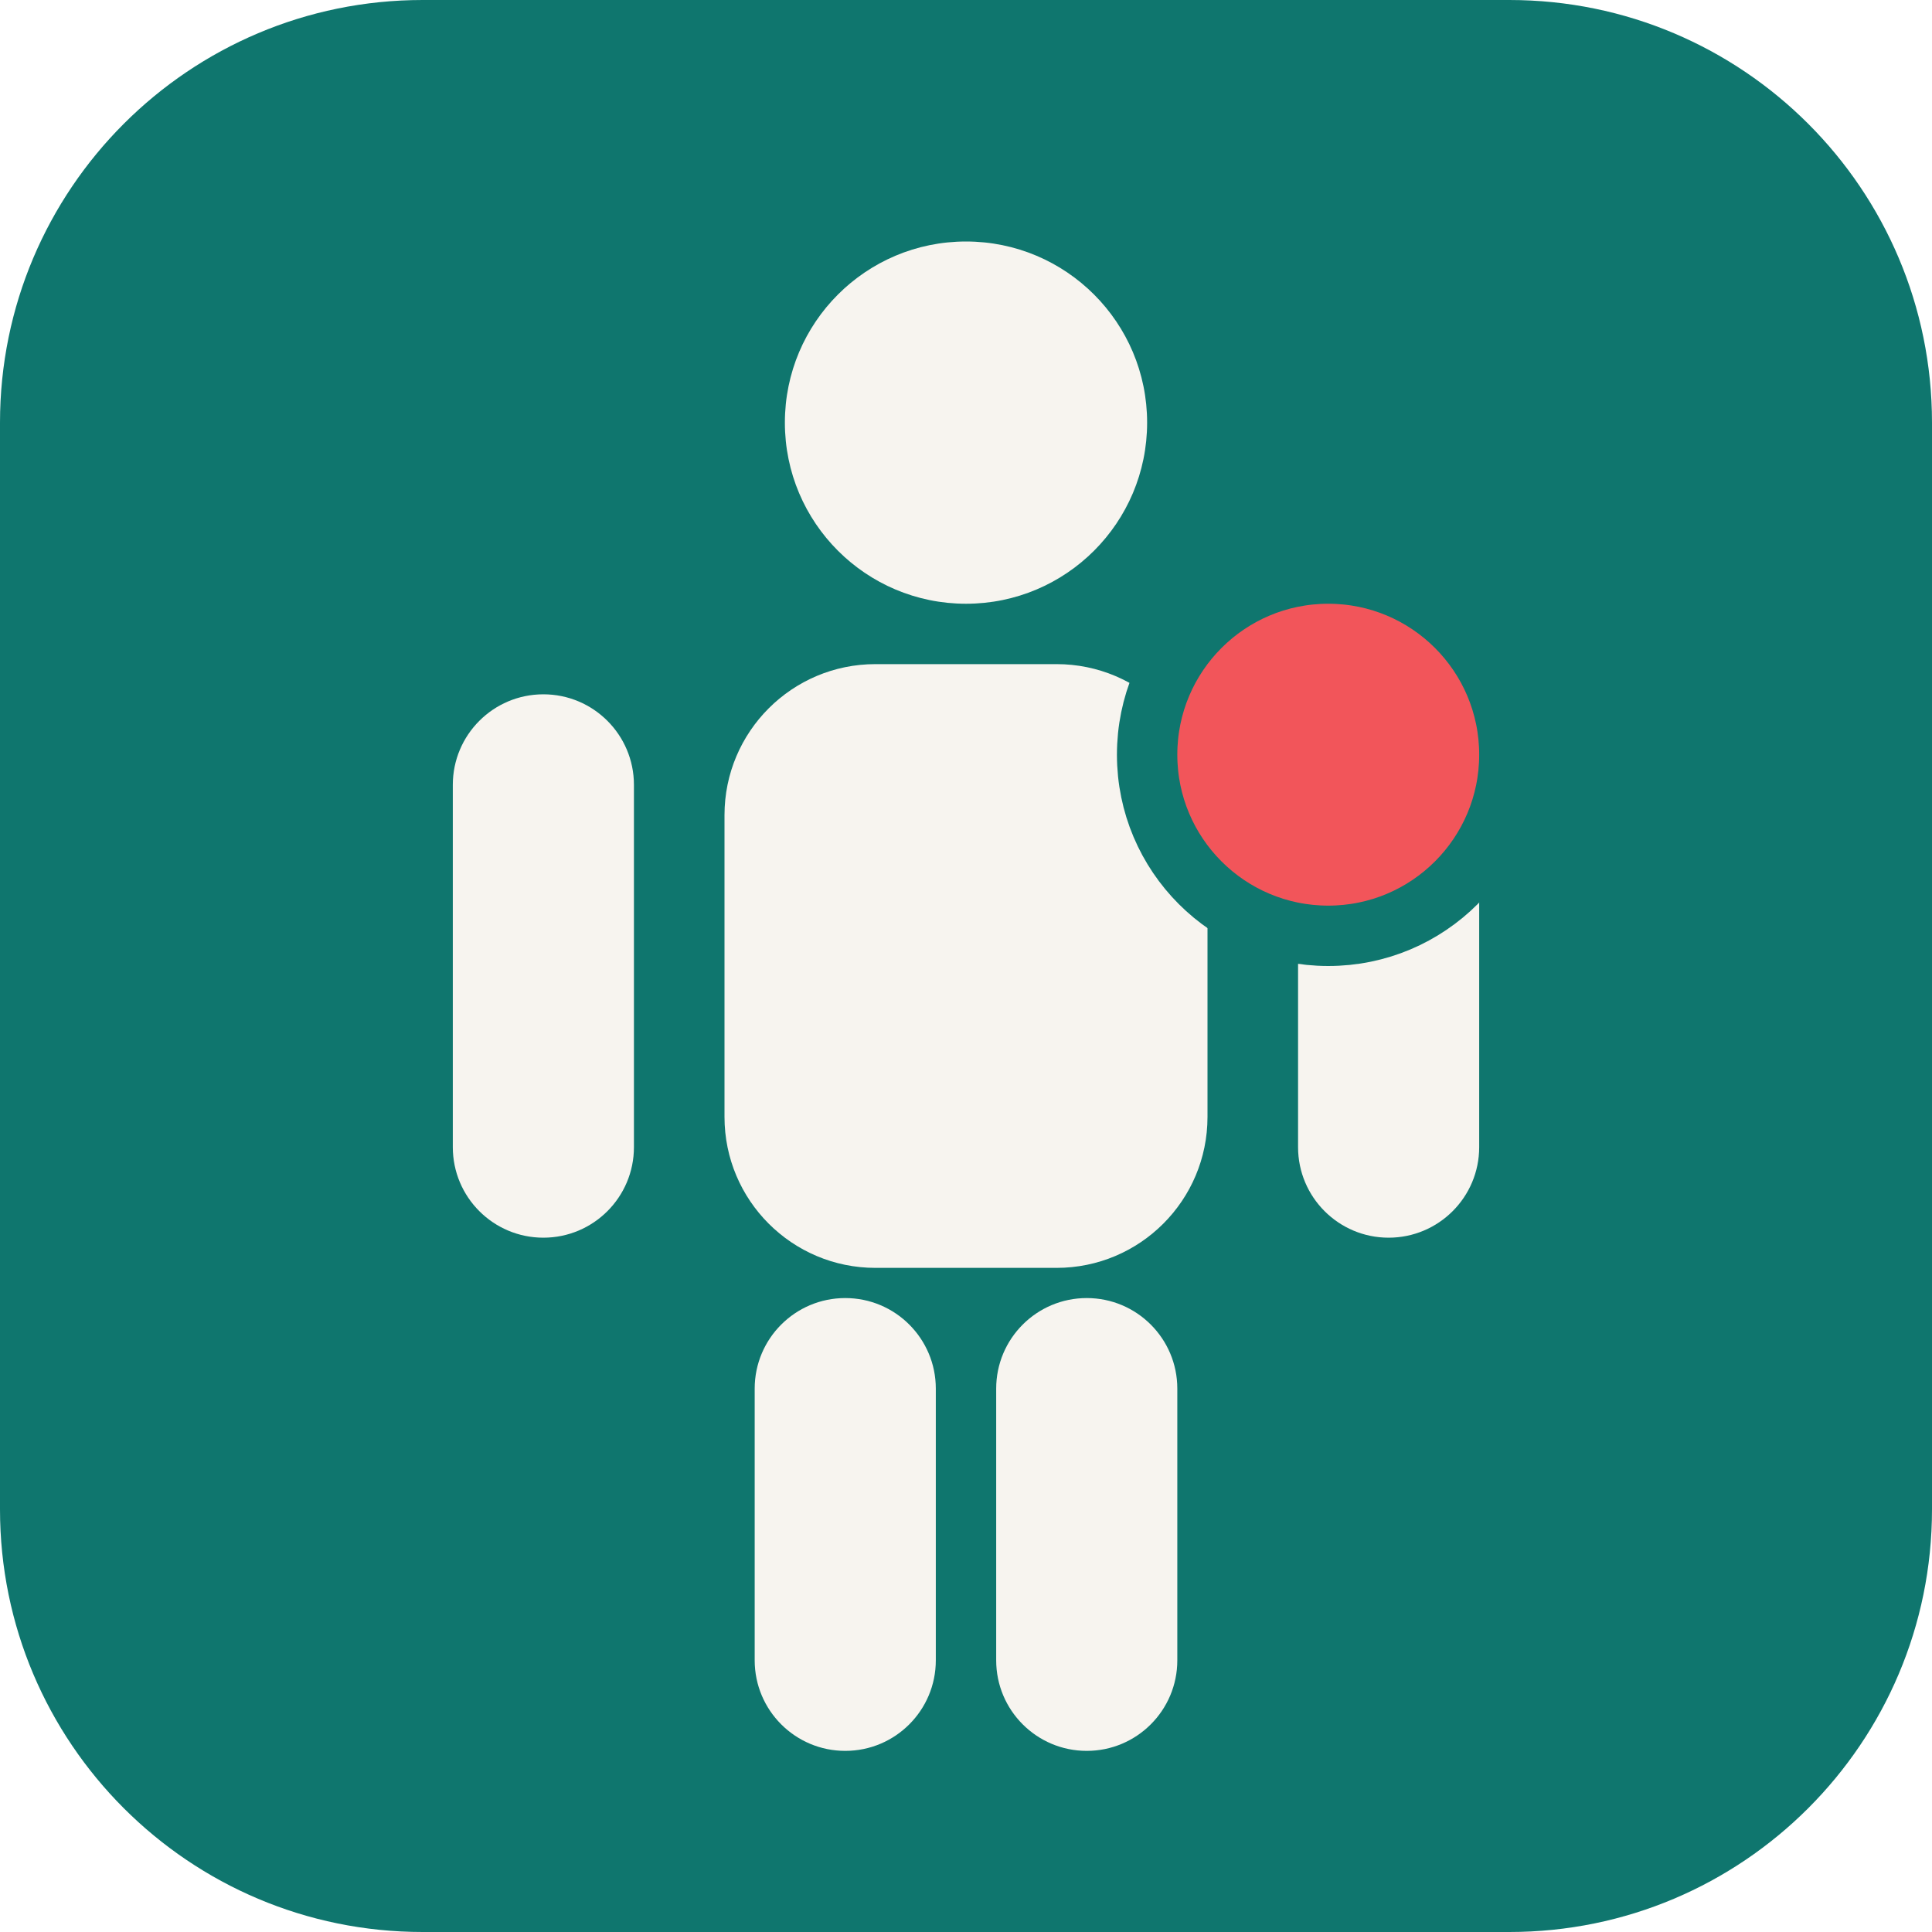
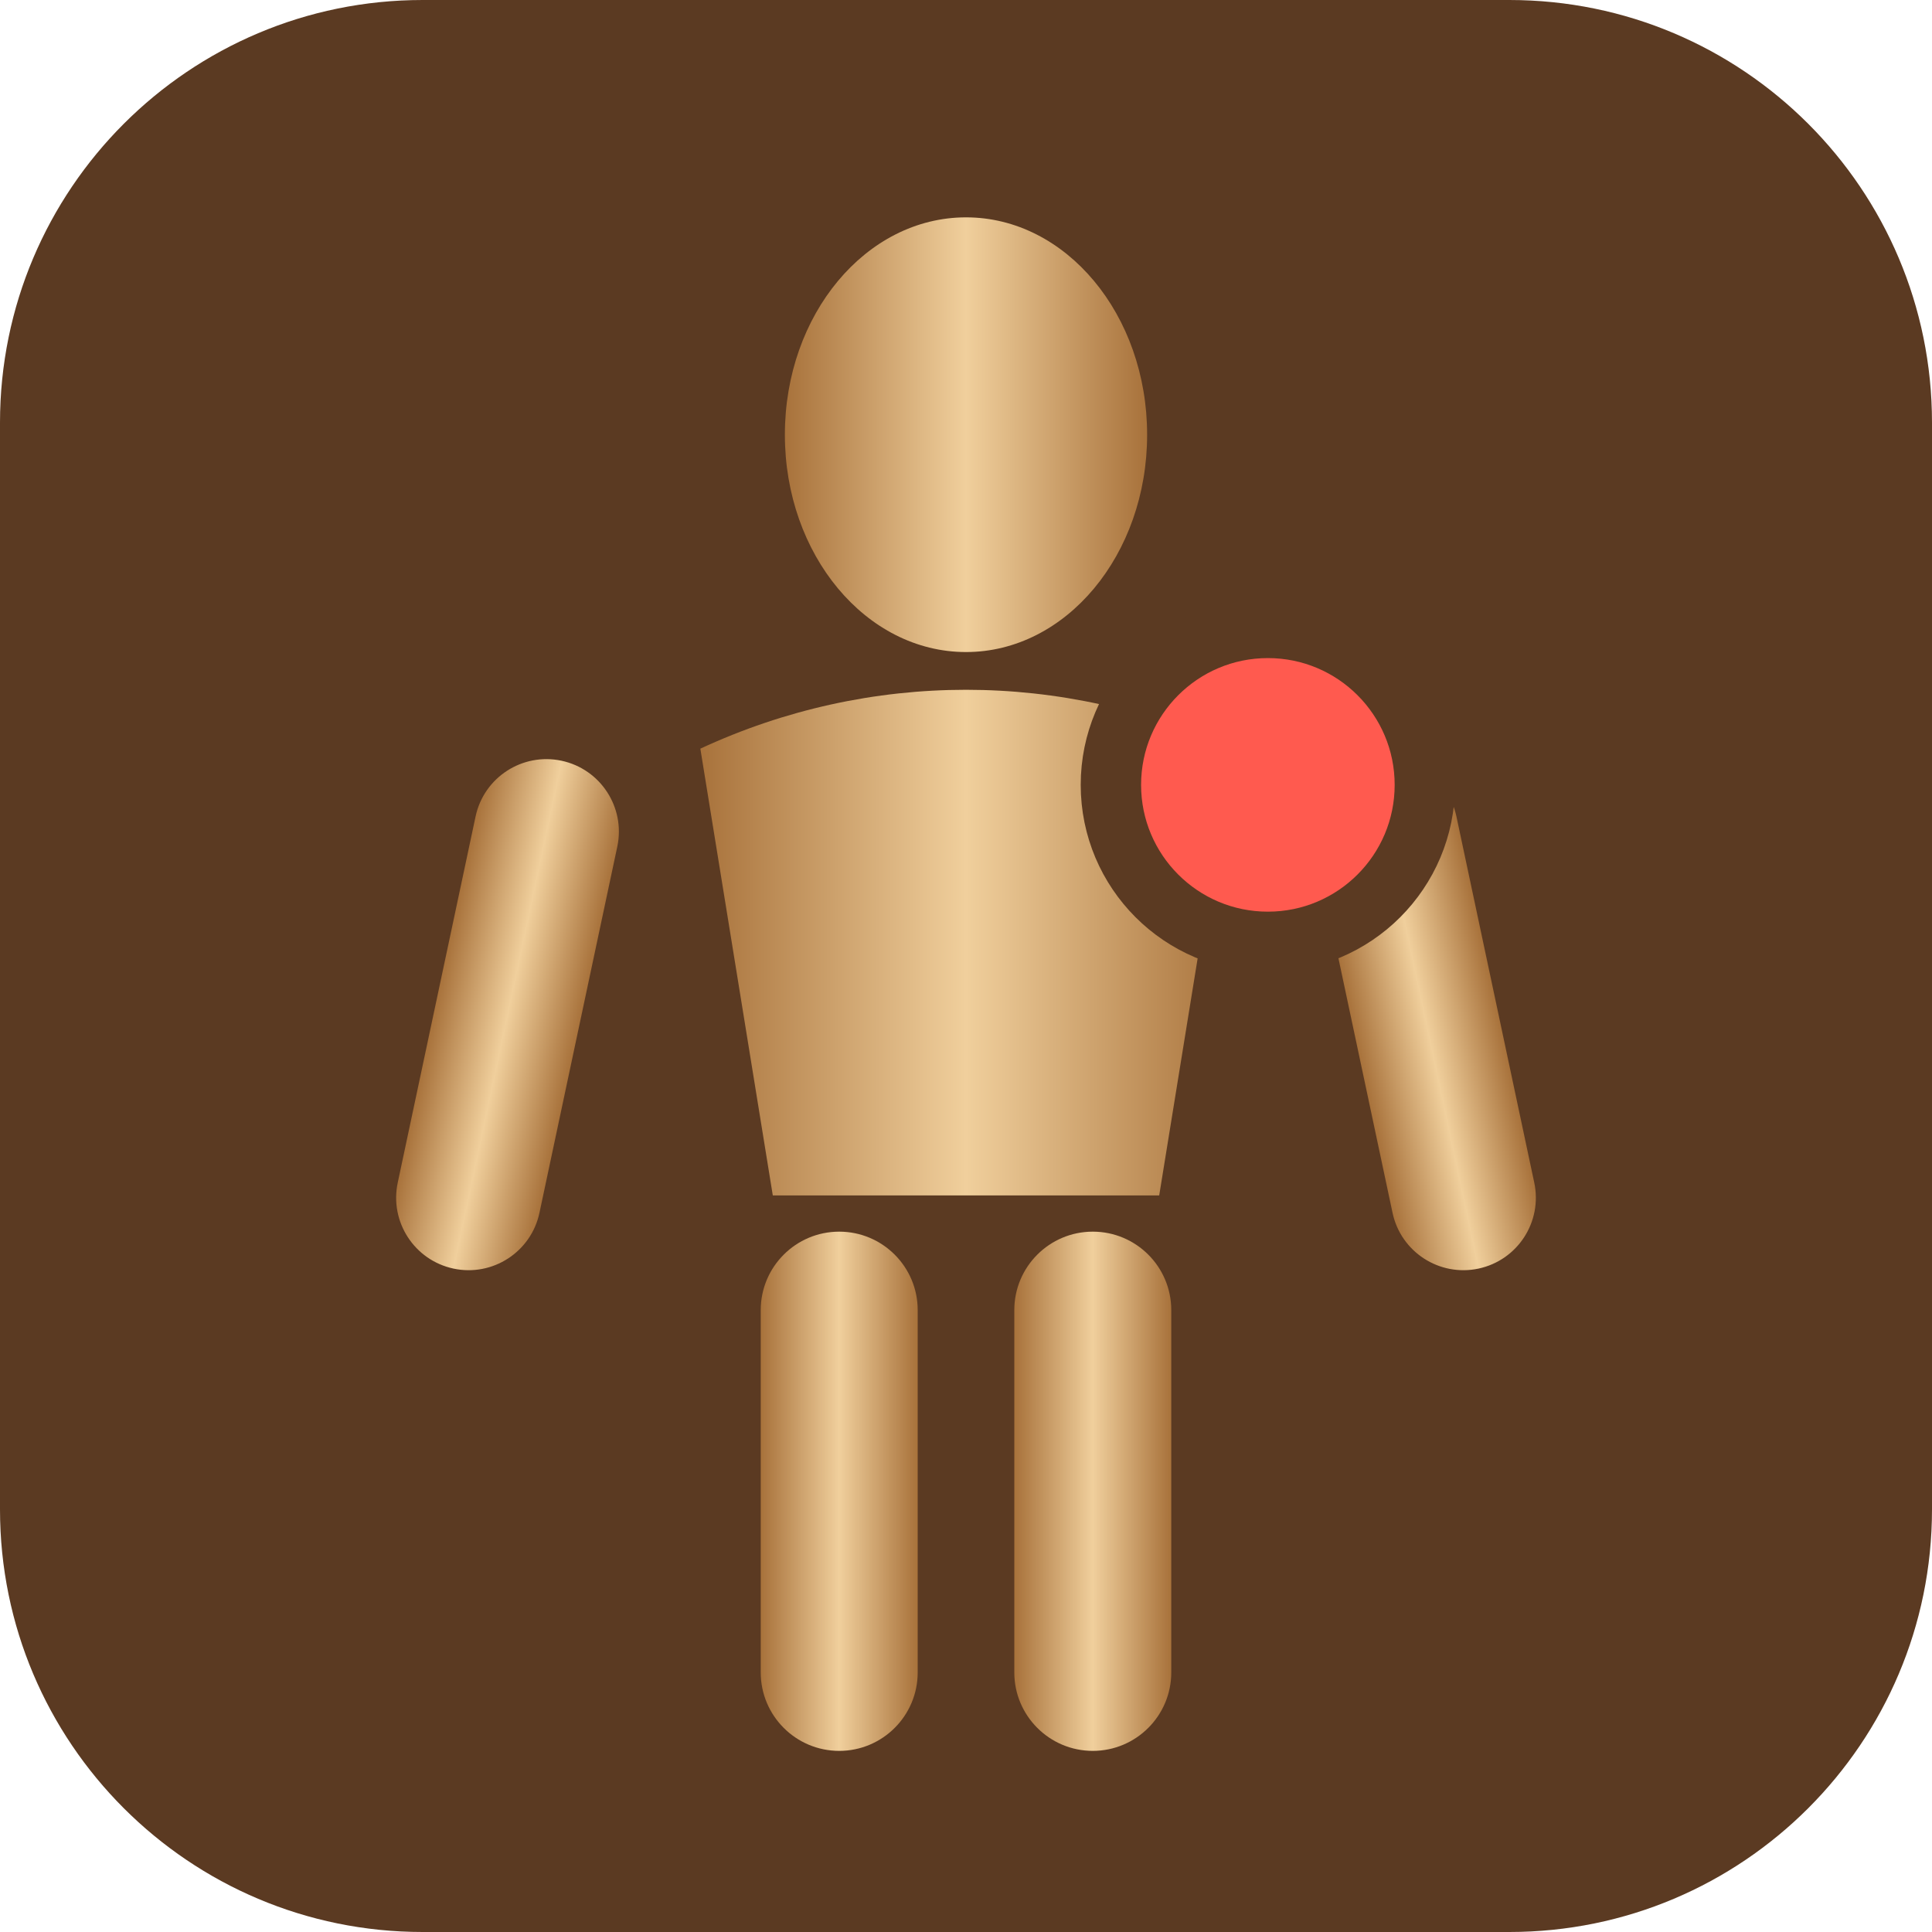
- <svg xmlns="http://www.w3.org/2000/svg" viewBox="0 0 64 64">
-   <rect width="64" height="64" rx="14" fill="#0f766e" />
-   <g fill="#f7f4ef">
-     <circle cx="32" cy="14" r="6" />
-     <rect x="24" y="22" width="16" height="20" rx="5" />
-     <rect x="15" y="23" width="6" height="18" rx="3" />
-     <rect x="43" y="23" width="6" height="18" rx="3" />
-     <rect x="25" y="43" width="6" height="15" rx="3" />
-     <rect x="33" y="43" width="6" height="15" rx="3" />
-   </g>
-   <circle cx="44" cy="25" r="6" fill="#f2555a" stroke="#0f766e" stroke-width="2" />
+ <svg xmlns="http://www.w3.org/2000/svg" viewBox="0 0 32 32">
+   <defs>
+     <linearGradient id="w" x1="0" x2="1">
+       <stop offset="0" stop-color="#a8723b" />
+       <stop offset=".5" stop-color="#f0cf9c" />
+       <stop offset="1" stop-color="#a8723b" />
+     </linearGradient>
+   </defs>
+   <rect width="32" height="32" rx="7" fill="#5b3a22" />
+   <ellipse cx="16" cy="7.2" rx="3" ry="3.6" fill="url(#w)" />
+   <path d="M11.6 12.4c2.8-1.3 6-1.3 8.8 0l-1.2 7.4h-6.4z" fill="url(#w)" />
+   <rect x="8.1" y="12.6" width="2.4" height="8.6" rx="1.2" transform="rotate(12 9.3 12.6)" fill="url(#w)" />
+   <rect x="21.5" y="12.6" width="2.4" height="8.6" rx="1.2" transform="rotate(-12 22.7 12.6)" fill="url(#w)" />
+   <rect x="12.6" y="20.4" width="2.6" height="8.6" rx="1.3" fill="url(#w)" />
+   <rect x="16.8" y="20.4" width="2.6" height="8.6" rx="1.3" fill="url(#w)" />
+   <circle cx="21" cy="13" r="2.6" fill="#ff5a4f" stroke="#5b3a22" stroke-width="1" />
</svg>
